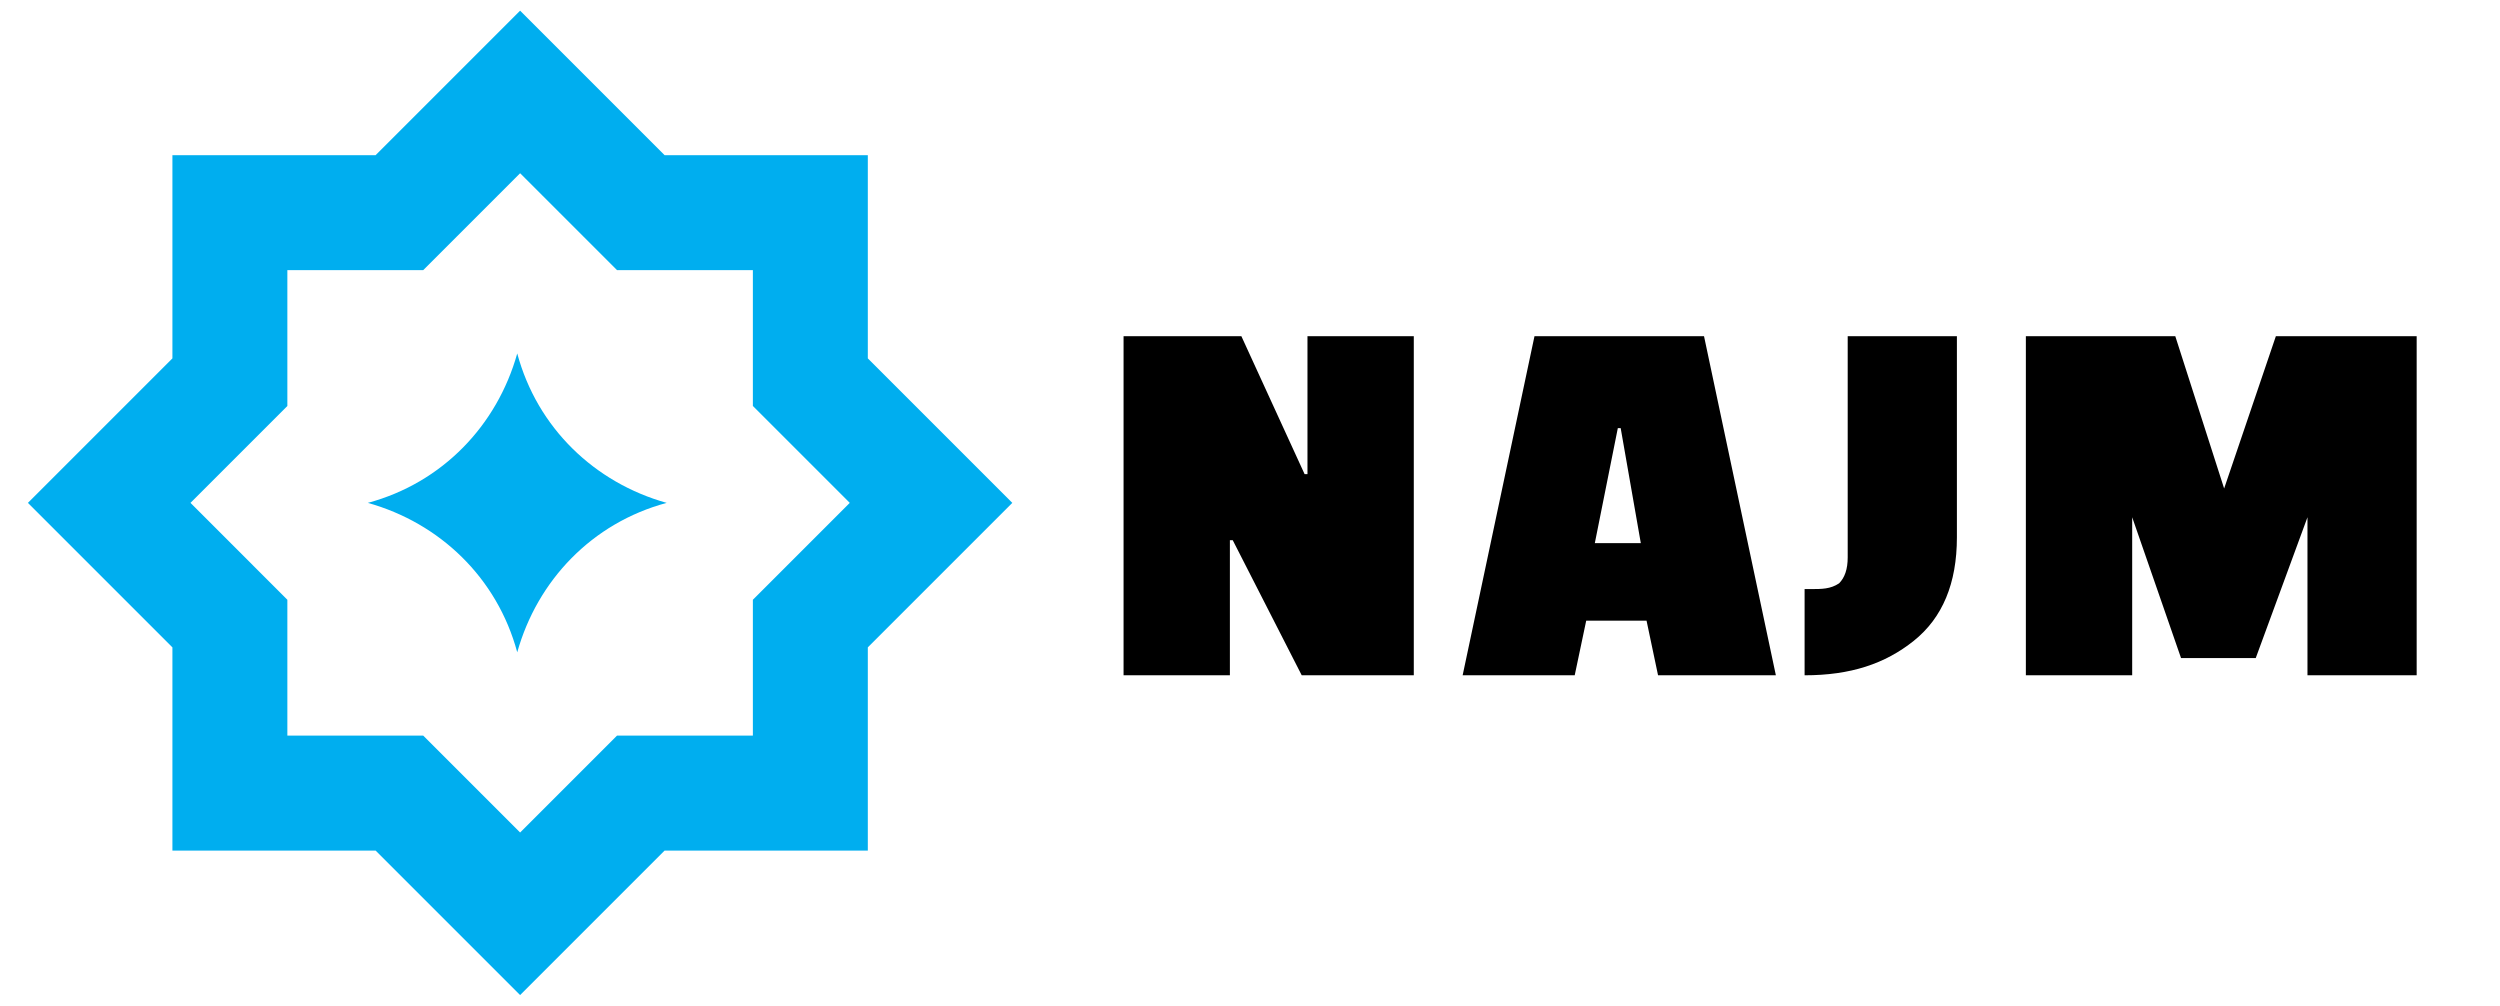
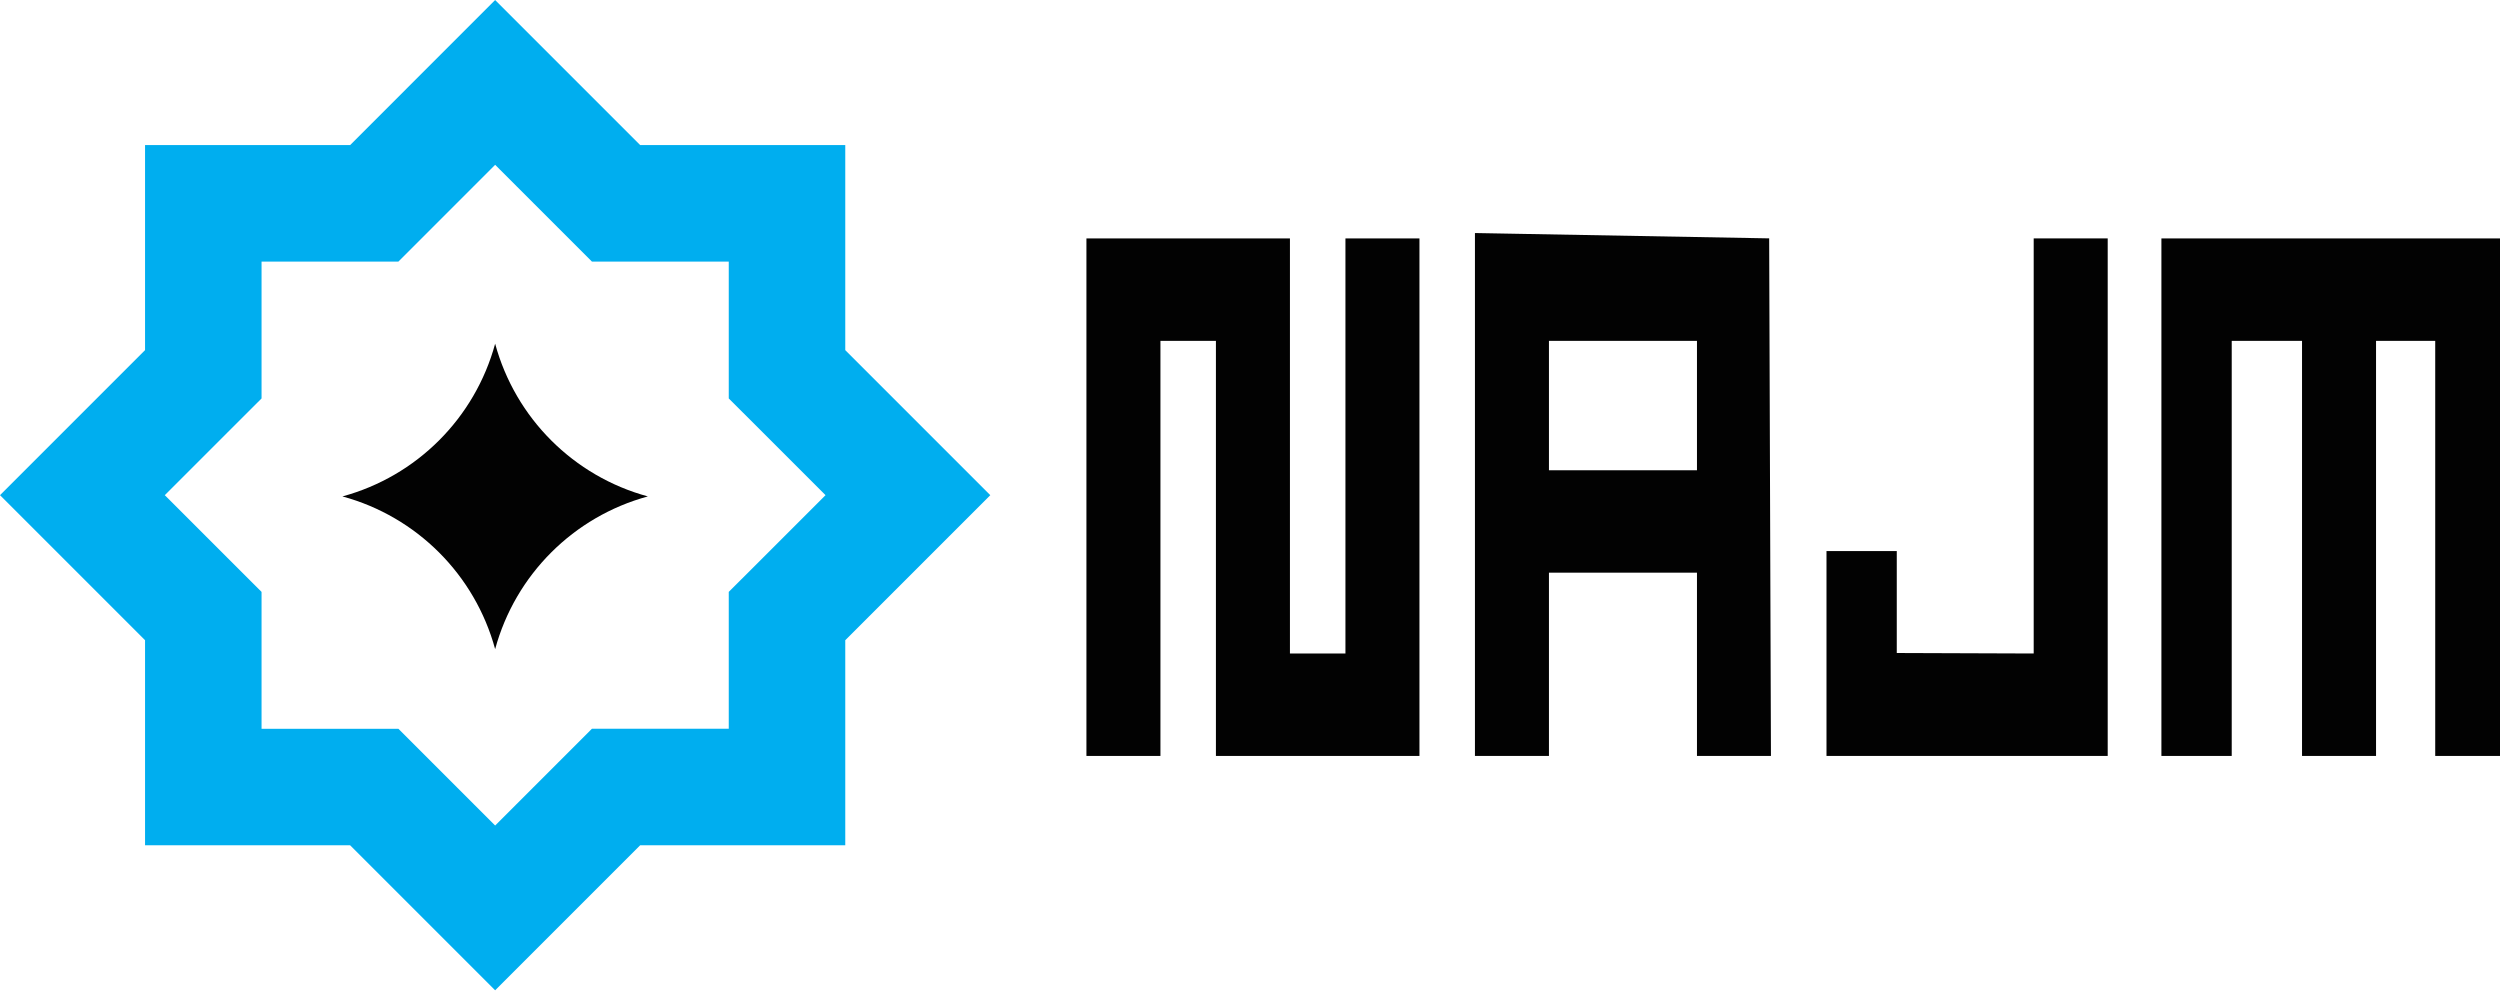
- <svg xmlns="http://www.w3.org/2000/svg" id="Layer_1" version="1.1" viewBox="0 0 87 35">
+ <svg xmlns="http://www.w3.org/2000/svg" id="Layer_1" data-name="Layer 1" viewBox="0 0 85.834 34">
  <defs>
    <style>
-       .st0 {
-         fill: #00aeef;
+       .cls-1 {
+         fill: #020202;
      }

-       .st1 {
+       .cls-2 {
        fill: none;
        stroke: #00aeef;
        stroke-width: 4px;
      }
    </style>
  </defs>
-   <path class="st0" d="M18,12.3h0c.7,2.6,2.7,4.5,5.2,5.2h0c-2.6.7-4.5,2.7-5.2,5.2h0c-.7-2.6-2.7-4.5-5.2-5.2h0c2.6-.7,4.5-2.7,5.2-5.2h0Z" />
-   <path class="st1" d="M8,21.7l-.6-.6-3.6-3.6,3.6-3.6.6-.6v-5.9h5.9l.6-.6,3.6-3.6,4.2,4.2h5.9v5.9l.6.6,3.6,3.6-3.6,3.6-.6.6v5.9h-5.9l-.6.6-3.6,3.6-4.2-4.2h-5.9v-5.9Z" />
+   <path class="cls-1" d="M17,11.801h0c.695,2.553,2.689,4.548,5.243,5.243h0c-2.553.695-4.548,2.689-5.243,5.243h0c-.695-2.553-2.689-4.548-5.243-5.243h0c2.553-.695,4.548-2.689,5.243-5.243h0Z" />
+   <path class="cls-2" d="M6.98,21.151l-.586-.585-3.565-3.565,3.565-3.565.586-.585v-5.87h5.87l.586-.586,3.564-3.565,4.151,4.151h5.87v5.87l.586.585,3.565,3.565-3.565,3.565-.586.585v5.87h-5.87l-.586.586-3.565,3.565-4.15-4.15h-5.87v-5.87Z" />
  <g>
-     <path d="M42.9,18.8h-.1v4.7h-3.7v-11.8h4.1l2.2,4.8h.1v-4.8h3.7v11.8h-3.9l-2.4-4.7Z" />
-     <path d="M57.4,21.6h-2.2l-.4,1.9h-3.9l2.5-11.8h5.9l2.5,11.8h-4.1l-.4-1.9ZM56.3,14.9h0l-.8,4h1.6l-.7-4Z" />
-     <path d="M62.9,20.5h.1c.4,0,.7,0,1-.2.2-.2.3-.5.3-.9v-7.7h3.8v7c0,1.6-.5,2.8-1.5,3.6-1,.8-2.2,1.2-3.8,1.2v-3Z" />
-     <path d="M80.3,23.5v-5.5h0l-1.8,4.9h-2.6l-1.7-4.9h0v5.5h-3.7v-11.8h5.2l1.7,5.3h0l1.8-5.3h4.9v11.8h-3.7Z" />
+     <polygon class="cls-1" points="44.288 8.186 44.288 22.437 46.194 22.437 46.194 8.186 48.735 8.186 48.735 25.954 41.747 25.954 41.747 11.703 39.842 11.703 39.842 25.954 37.301 25.954 37.301 8.186 44.288 8.186" />
+     <polygon class="cls-1" points="85.834 8.186 74.209 8.186 74.209 25.954 76.623 25.954 76.623 11.703 79.037 11.703 79.037 25.954 81.578 25.954 81.578 11.703 83.61 11.703 83.61 25.954 85.834 25.954 85.834 8.186" />
+     <path class="cls-1" d="M58.263,25.954v-6.293h-5.082v6.293h-2.541V8.001l10.102.183.061,17.77h-2.541ZM58.263,11.703h-5.082v4.442h5.082v-4.442Z" />
+     <polygon class="cls-1" points="72.365 8.186 69.824 8.186 69.824 22.437 65.123 22.42 65.123 18.921 62.71 18.921 62.71 25.954 72.365 25.954 72.365 8.186" />
  </g>
</svg>
